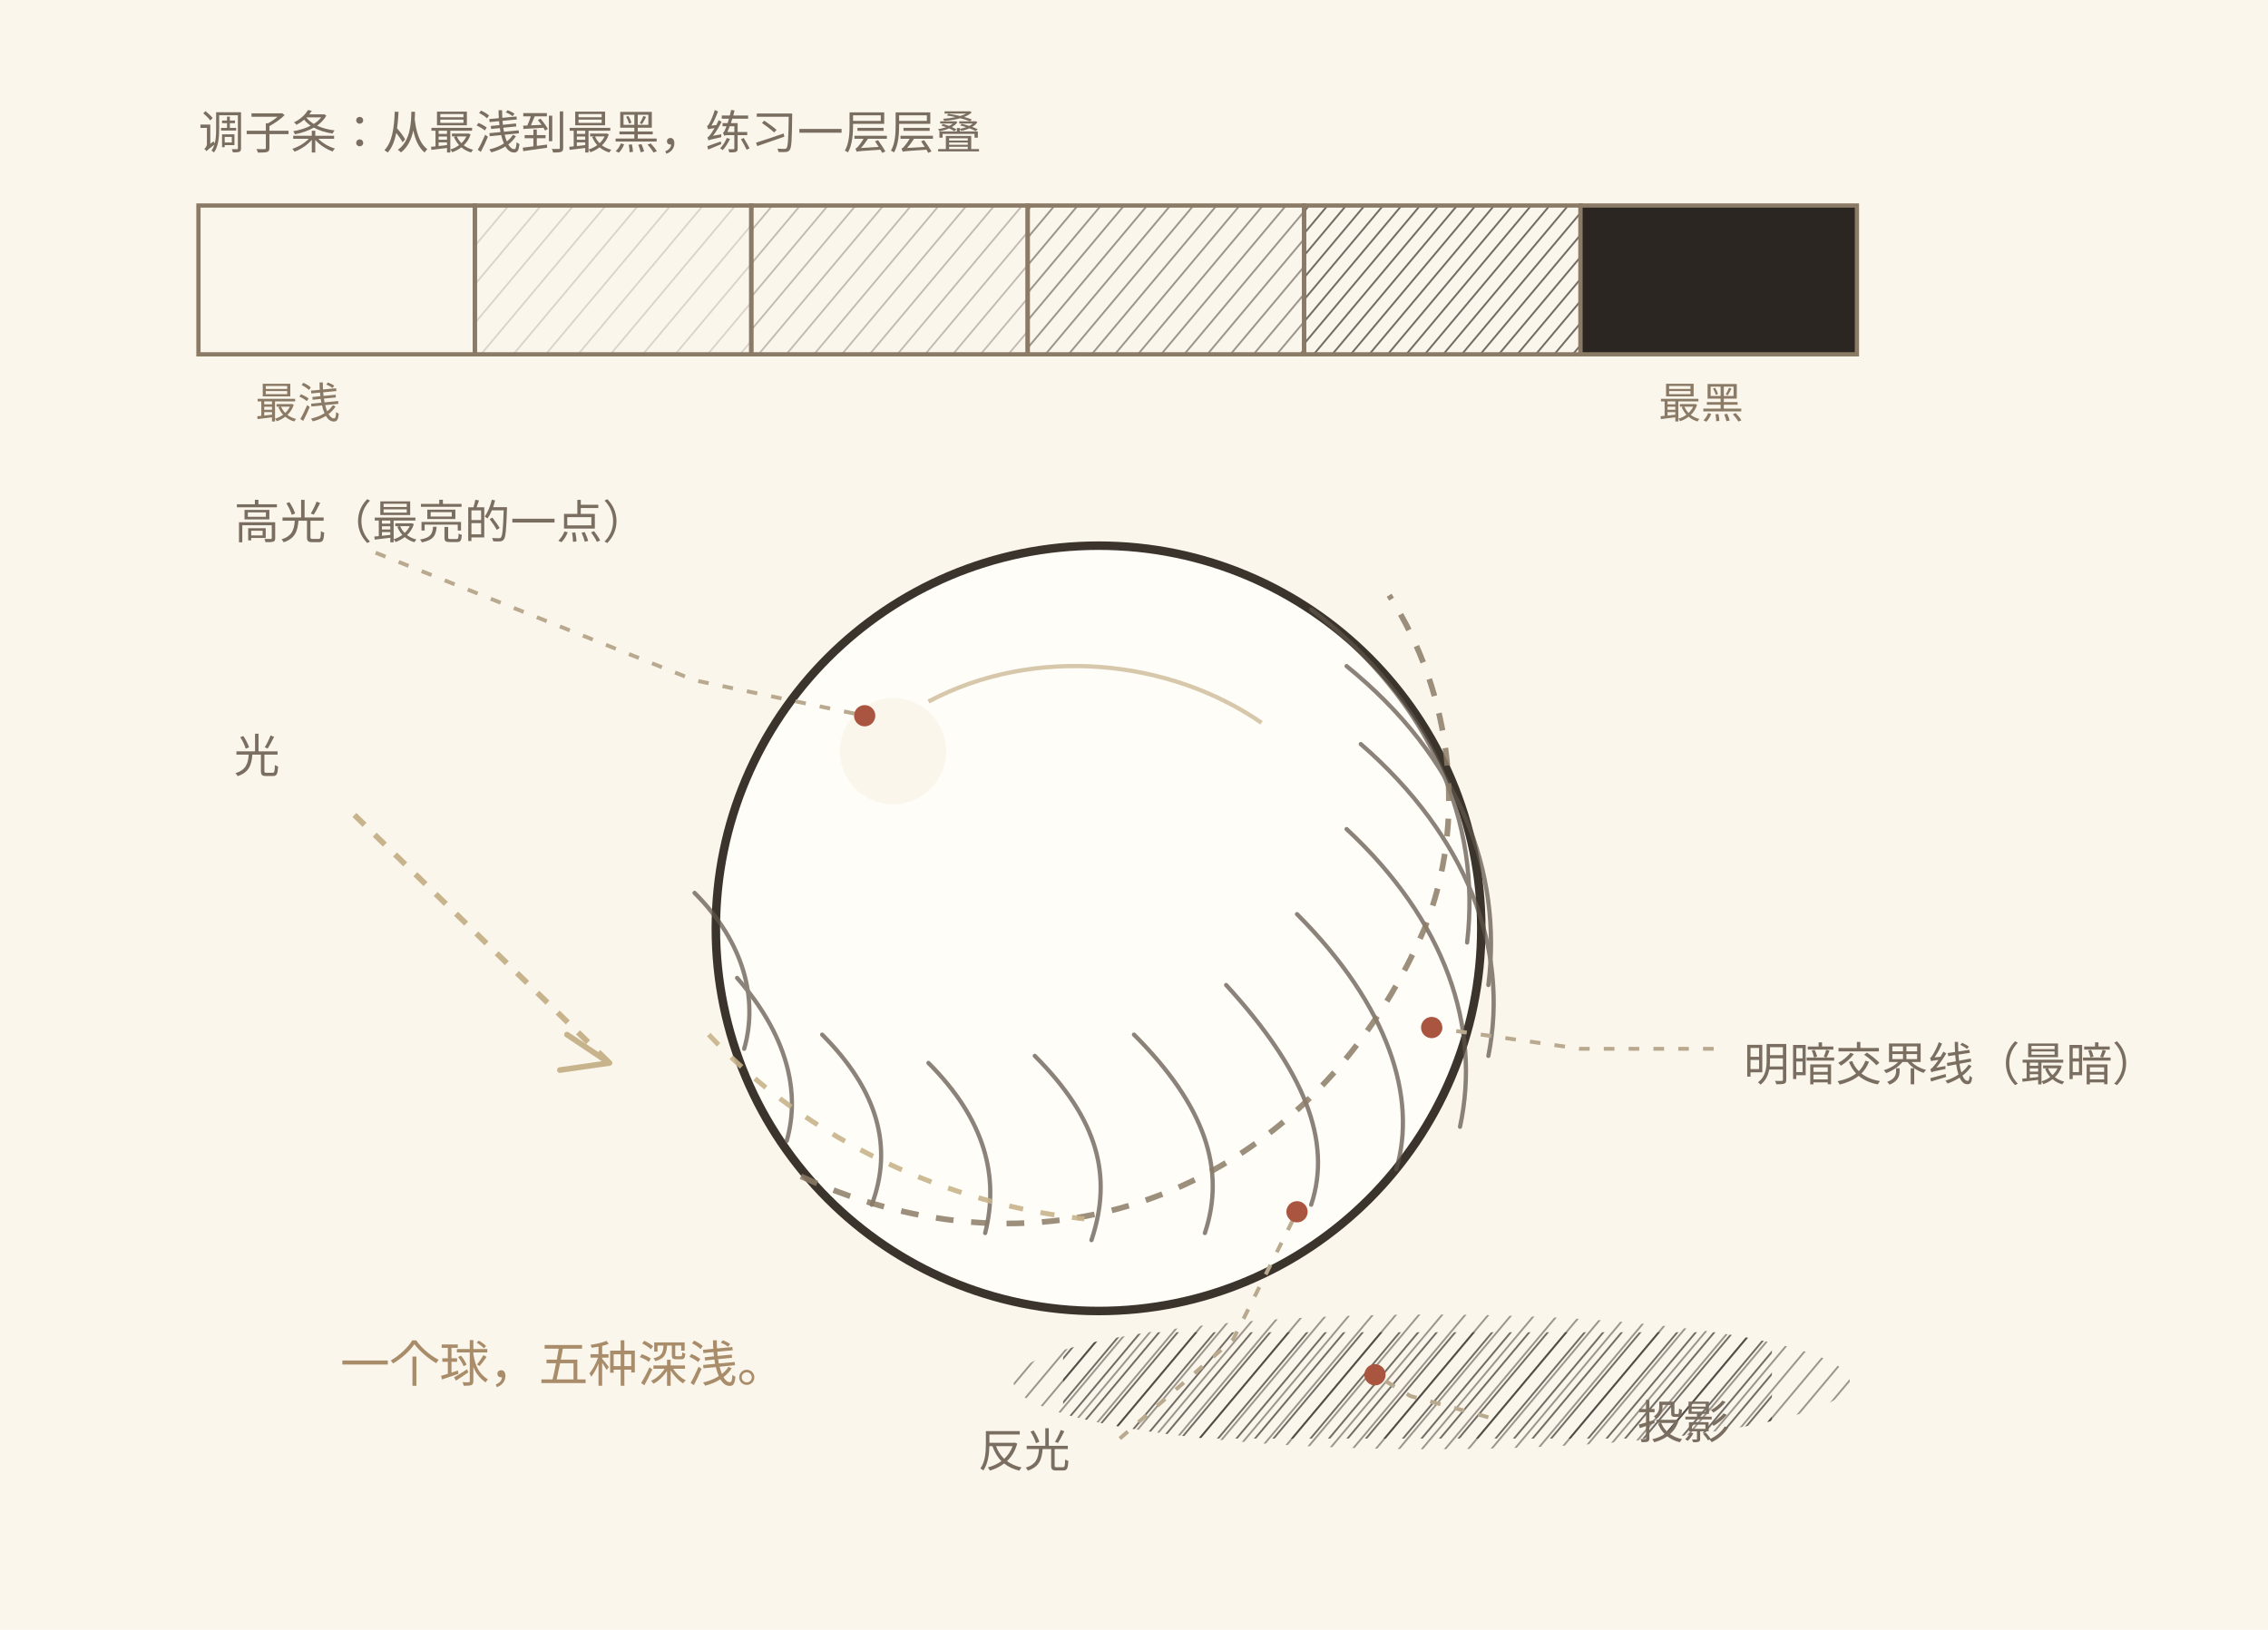
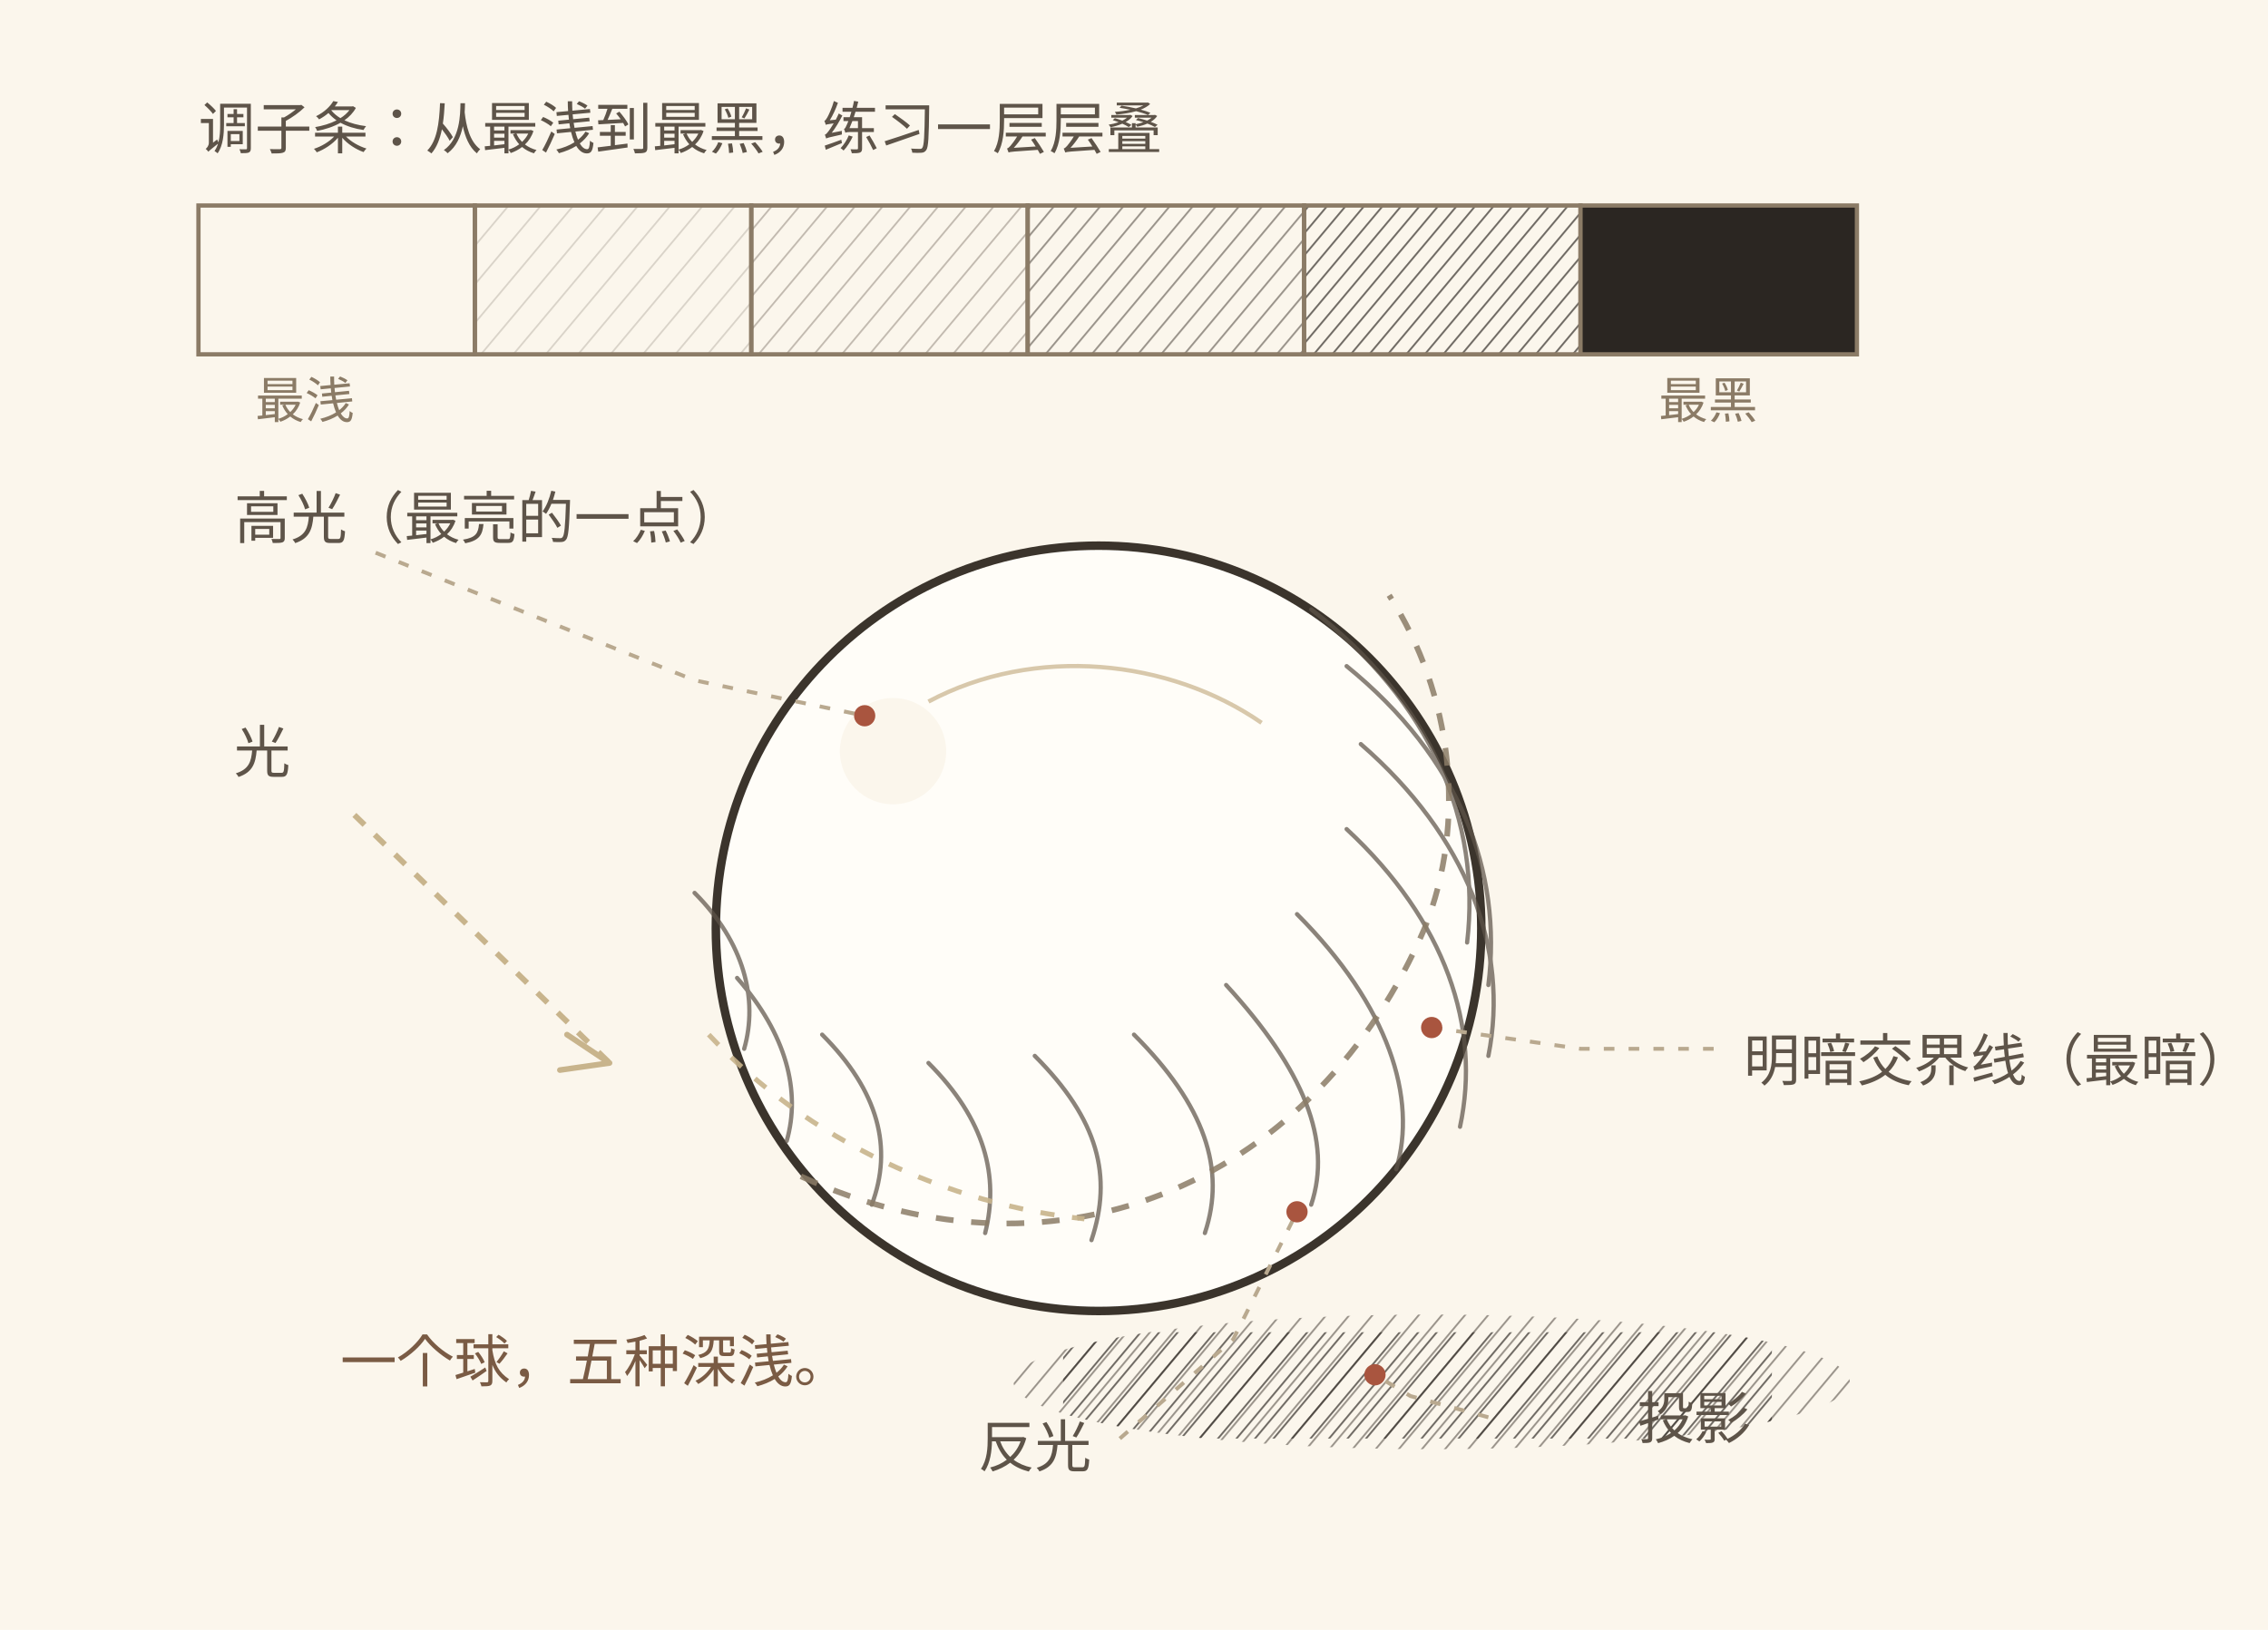
<svg xmlns="http://www.w3.org/2000/svg" viewBox="0 0 640 460" width="640" height="460" role="img" aria-labelledby="t6">
  <rect width="640" height="460" fill="#FBF6EC" />
  <defs>
    <pattern id="band1" width="7" height="7" patternUnits="userSpaceOnUse" patternTransform="rotate(40)">
      <line x1="0" y1="0" x2="0" y2="7" stroke="#6B6055" stroke-width="1" opacity=".22" />
    </pattern>
    <pattern id="band2" width="6" height="6" patternUnits="userSpaceOnUse" patternTransform="rotate(40)">
      <line x1="0" y1="0" x2="0" y2="6" stroke="#6B6055" stroke-width="1" opacity=".38" />
    </pattern>
    <pattern id="band3" width="5" height="5" patternUnits="userSpaceOnUse" patternTransform="rotate(40)">
      <line x1="0" y1="0" x2="0" y2="5" stroke="#4A423A" stroke-width="1.1" opacity=".5" />
    </pattern>
    <pattern id="band4" width="4" height="4" patternUnits="userSpaceOnUse" patternTransform="rotate(40)">
      <line x1="0" y1="0" x2="0" y2="4" stroke="#2B2622" stroke-width="1.1" opacity=".62" />
    </pattern>
    <clipPath id="castShadow">
      <ellipse cx="404" cy="390" rx="118" ry="19" />
    </clipPath>
  </defs>
  <g>
-     <text x="56" y="42" font-family="PingFang SC, Microsoft YaHei, sans-serif" font-size="13" fill="#7A6E61">调子条：从最浅到最黑，练习一层层叠</text>
+     <text x="56" y="42" font-family="PingFang SC, Microsoft YaHei, sans-serif" font-size="16" fill="#5E5449">调子条：从最浅到最黑，练习一层层叠</text>
    <g stroke="#8B7B66" stroke-width="1.2">
      <rect x="56" y="58" width="78" height="42" fill="#FBF6EC" />
      <rect x="134" y="58" width="78" height="42" fill="url(#band1)" />
      <rect x="212" y="58" width="78" height="42" fill="url(#band2)" />
      <rect x="290" y="58" width="78" height="42" fill="url(#band3)" />
      <rect x="368" y="58" width="78" height="42" fill="url(#band4)" />
      <rect x="446" y="58" width="78" height="42" fill="#2B2622" />
    </g>
-     <g font-family="PingFang SC, Microsoft YaHei, sans-serif" font-size="12" fill="#8B7B66">
+     <g font-family="PingFang SC, Microsoft YaHei, sans-serif" font-size="14" fill="#8B7B66">
      <text x="72" y="118">最浅</text>
      <text x="468" y="118">最黑</text>
    </g>
  </g>
  <g>
    <path d="M100 230 L172 300" fill="none" stroke="#C8B48C" stroke-width="1.6" stroke-dasharray="4 4" />
    <path d="M160 292 L172 300 L158 302" fill="none" stroke="#C8B48C" stroke-width="1.6" stroke-linecap="round" stroke-linejoin="round" />
-     <text x="66" y="218" font-family="PingFang SC, Microsoft YaHei, sans-serif" font-size="13" fill="#7A6E61">光</text>
+     <text x="66" y="218" font-family="PingFang SC, Microsoft YaHei, sans-serif" font-size="16" fill="#5E5449">光</text>
  </g>
  <circle cx="310" cy="262" r="108" fill="#FFFDF8" stroke="#3B342C" stroke-width="2.4" />
  <circle cx="252" cy="212" r="15" fill="#FBF6EC" />
  <path d="M262 198 C292 182 330 186 356 204" fill="none" stroke="#D8C8AB" stroke-width="1.2" />
  <g fill="none" stroke="#5E5449" stroke-width="1.2" opacity=".72" stroke-linecap="round">
    <path d="M370 172 C404 198 418 232 414 266" />
    <path d="M380 188 C412 214 424 246 420 278" />
    <path d="M384 210 C414 236 426 268 420 298" />
    <path d="M380 234 C408 260 418 290 412 318" />
    <path d="M366 258 C392 284 400 310 394 330" />
    <path d="M346 278 C368 302 376 322 370 340" />
    <path d="M320 292 C340 312 346 330 340 348" />
    <path d="M292 298 C310 316 314 332 308 350" />
    <path d="M262 300 C278 316 282 332 278 348" />
    <path d="M232 292 C248 308 252 324 246 340" />
    <path d="M208 276 C222 292 226 308 222 322" />
    <path d="M196 252 C210 266 214 282 210 296" />
  </g>
  <path d="M226 332 C300 366 372 332 402 262 C414 232 410 196 392 168" fill="none" stroke="#8B7B66" stroke-width="1.6" stroke-dasharray="5 5" opacity=".85" />
  <path d="M200 292 C228 322 268 340 306 344" fill="none" stroke="#C8B48C" stroke-width="1.4" stroke-dasharray="4 5" opacity=".9" />
  <g clip-path="url(#castShadow)">
    <rect x="280" y="368" width="250" height="44" fill="url(#band3)" />
    <rect x="300" y="376" width="200" height="30" fill="url(#band4)" />
  </g>
  <g stroke="#B9A98F" stroke-width="1.1" stroke-dasharray="3 4" fill="none">
    <path d="M404 290 L446 296 L486 296" />
    <path d="M420 400 L398 394 L388 388" />
    <path d="M106 156 L196 192 L244 202" />
    <path d="M316 406 L348 378 L366 342" />
  </g>
  <circle cx="244" cy="202" r="3" fill="#A9553F" />
  <circle cx="404" cy="290" r="3" fill="#A9553F" />
  <circle cx="366" cy="342" r="3" fill="#A9553F" />
  <circle cx="388" cy="388" r="3" fill="#A9553F" />
-   <g font-family="PingFang SC, Microsoft YaHei, sans-serif" font-size="13" fill="#7A6E61">
+   <g font-family="PingFang SC, Microsoft YaHei, sans-serif" font-size="16" fill="#5E5449">
    <text x="66" y="152">高光（最亮的一点）</text>
    <text x="492" y="305">明暗交界线（最暗）</text>
    <text x="462" y="406">投影</text>
    <text x="276" y="414">反光</text>
-     <text x="96" y="390" font-family="Songti SC, STSong, serif" font-size="14" fill="#A98D6B">一个球，五种深浅。</text>
+     <text x="96" y="390" font-family="Songti SC, STSong, serif" font-size="16" fill="#7A5B44">一个球，五种深浅。</text>
  </g>
</svg>
